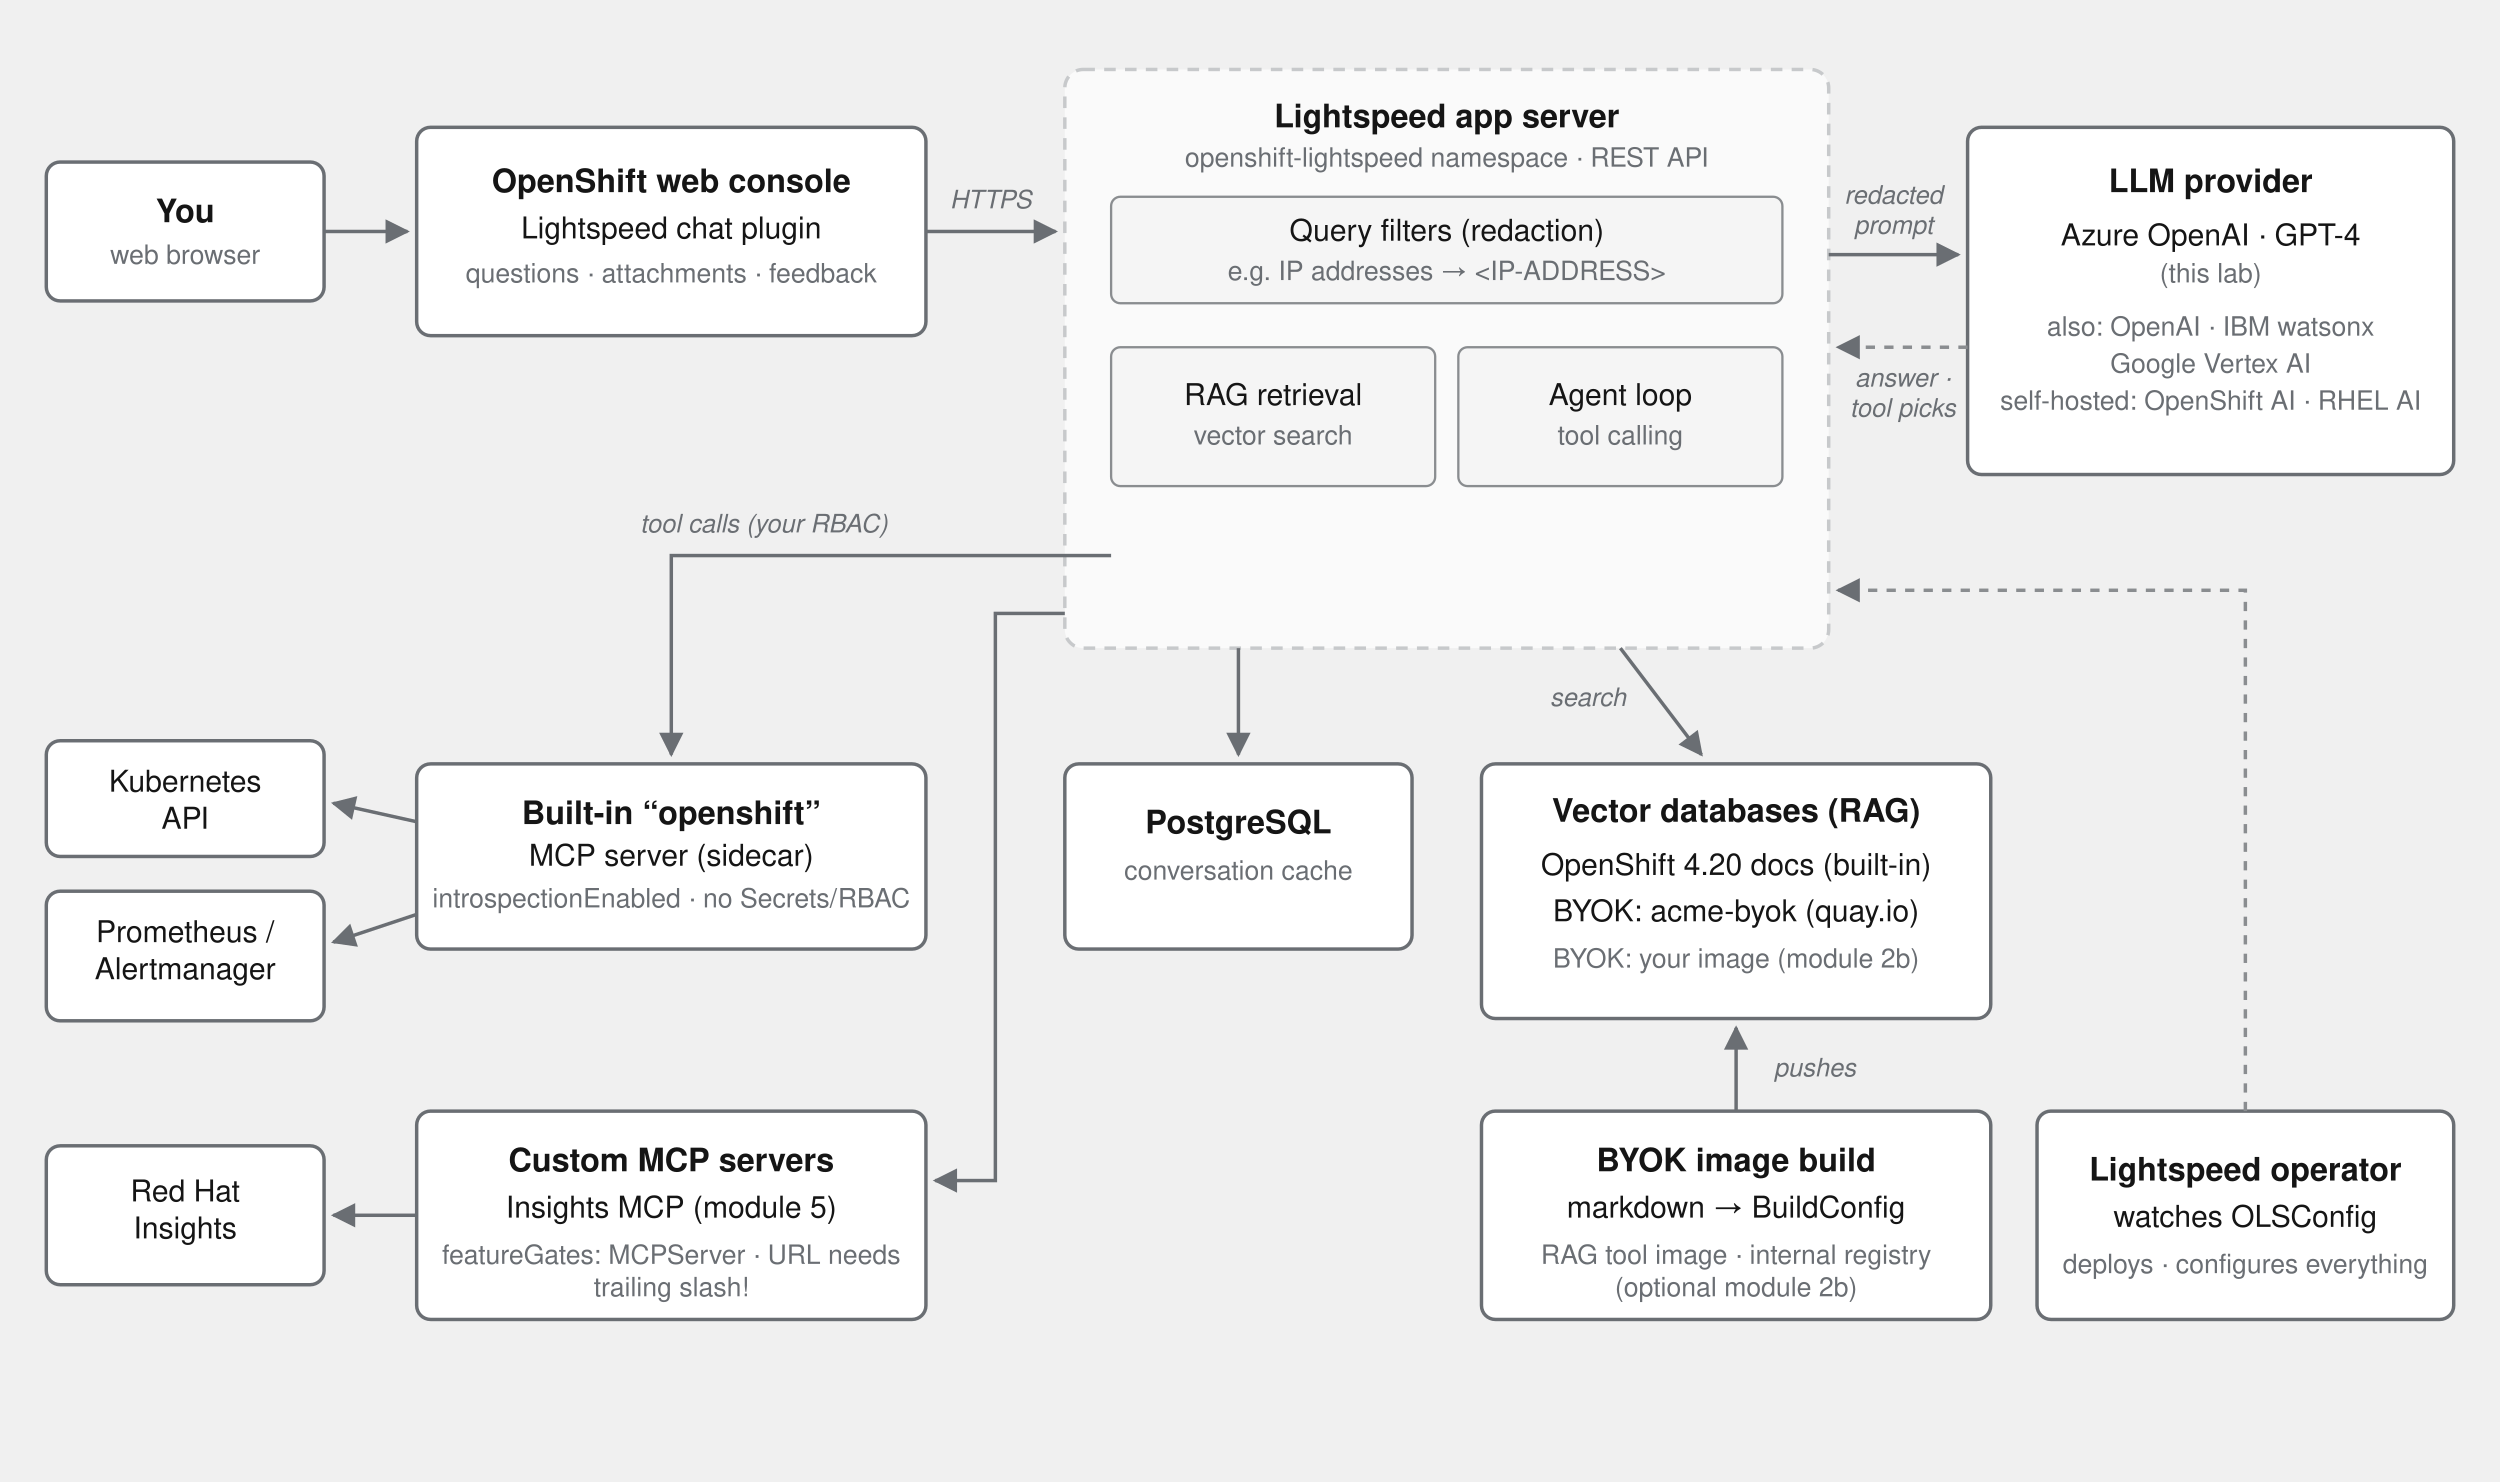
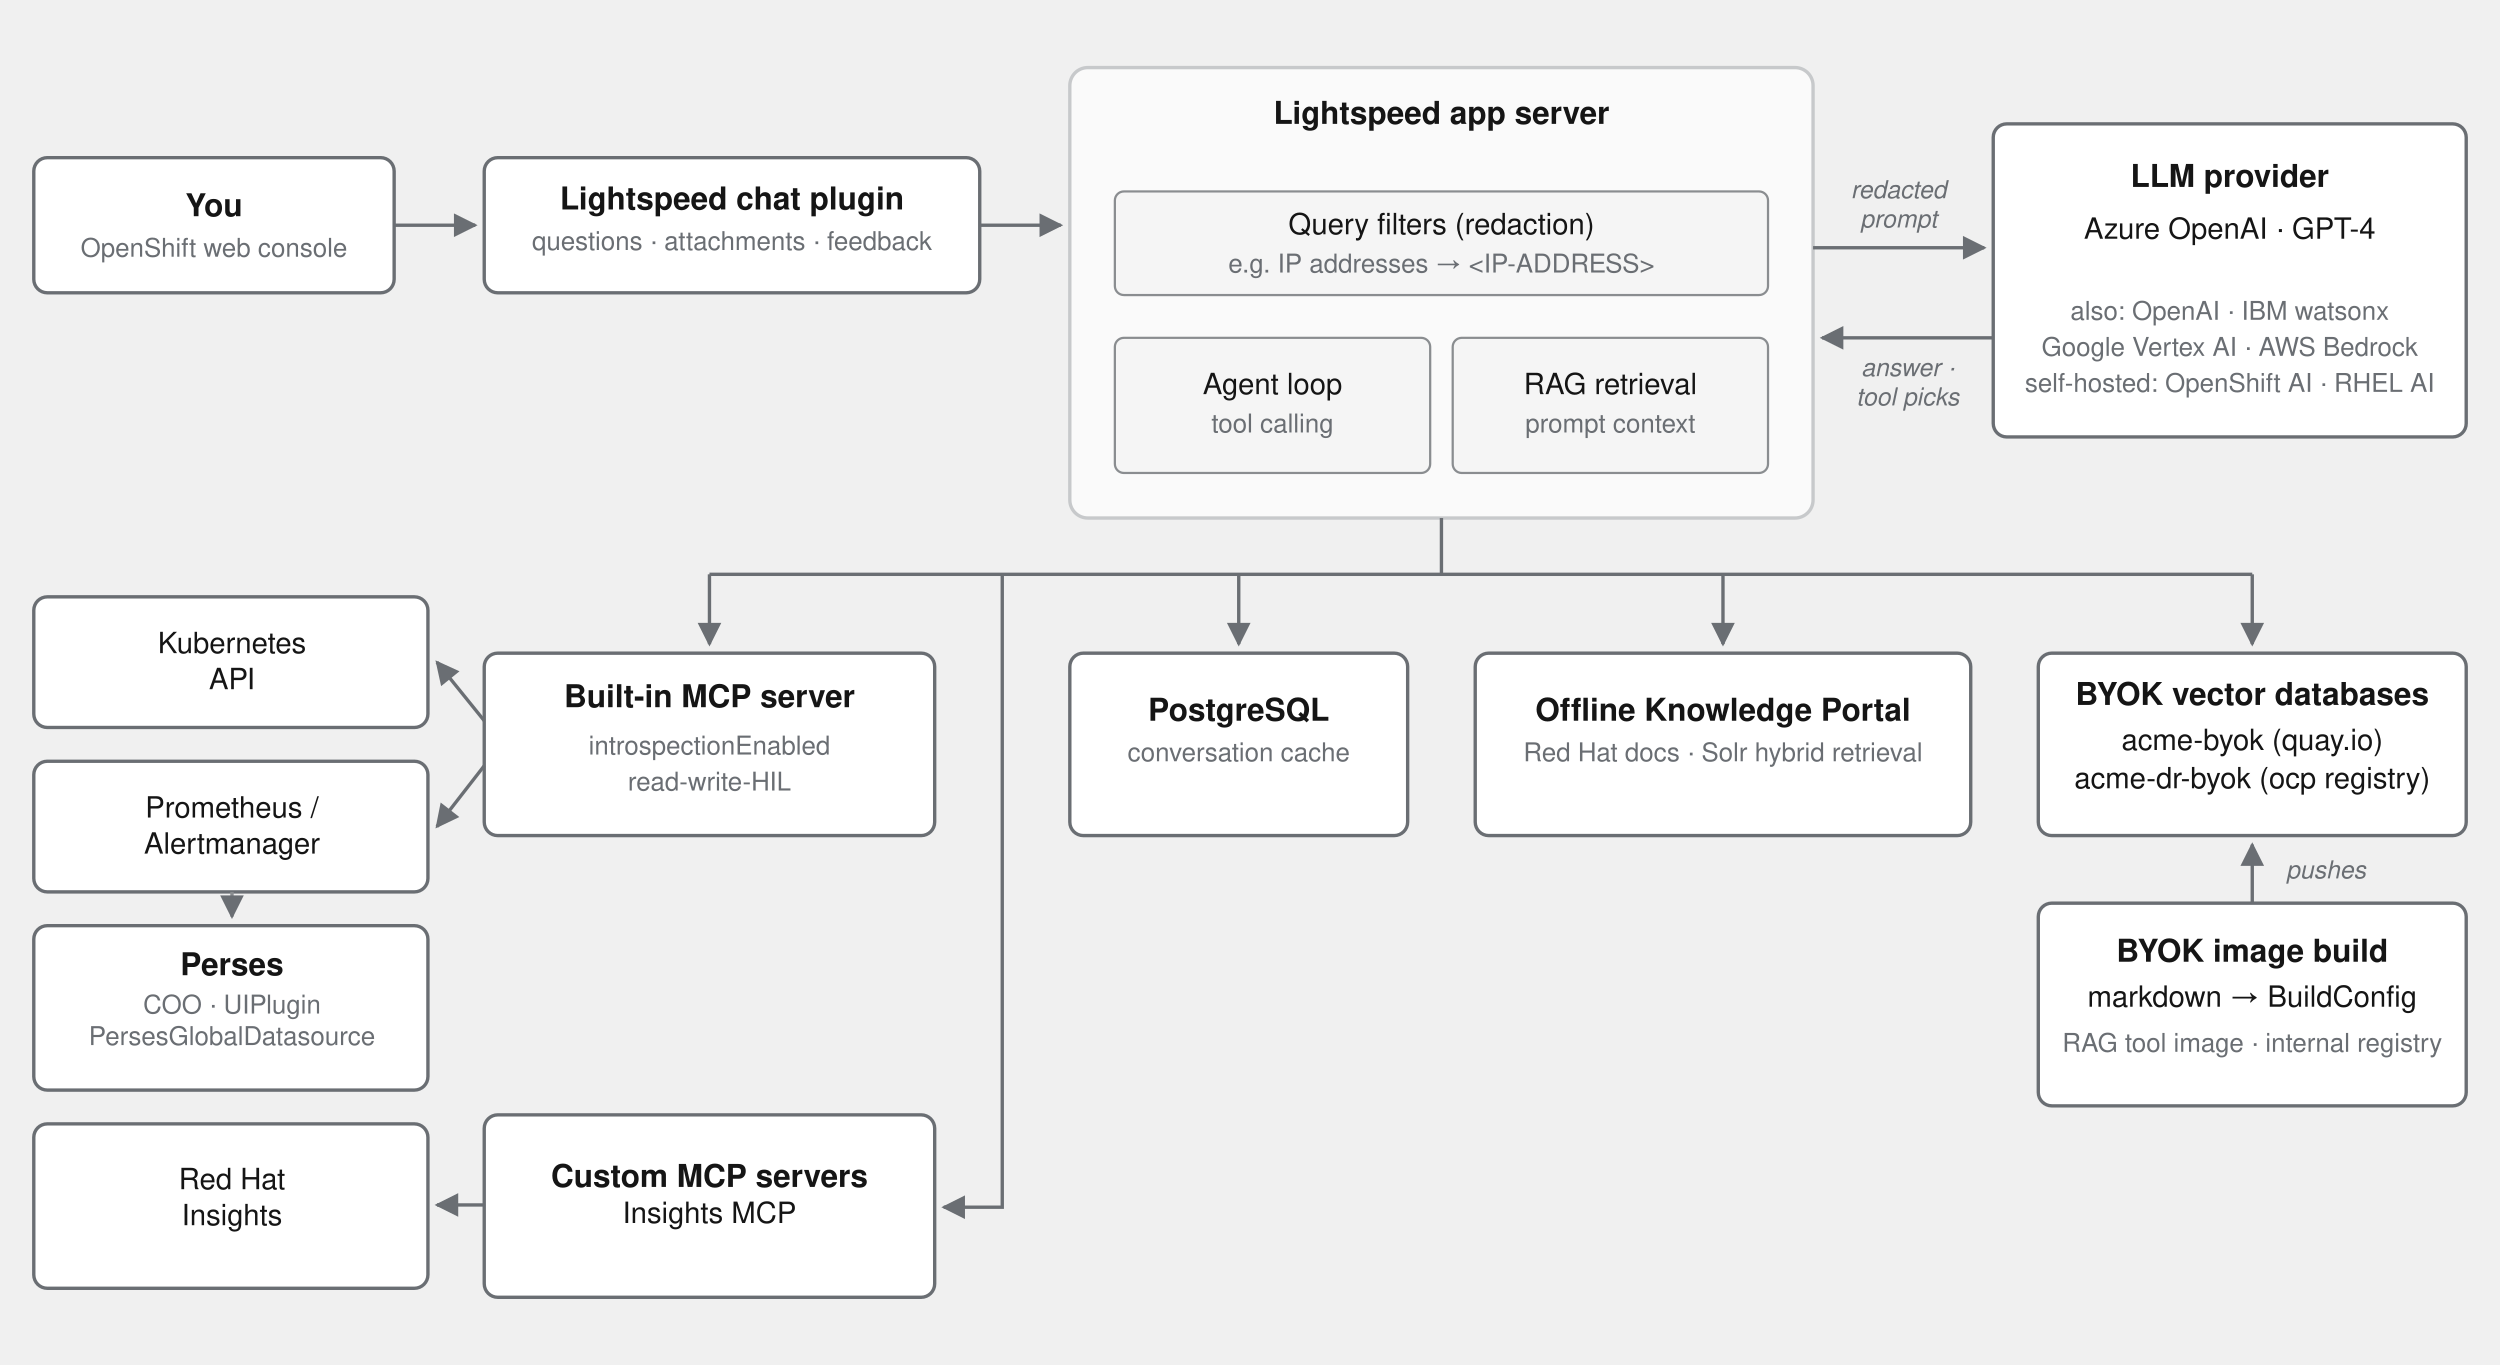
- <svg xmlns="http://www.w3.org/2000/svg" viewBox="0 0 1080 640" width="1080" height="640" font-family="'Red Hat Text',-apple-system,'Segoe UI',Helvetica,Arial,sans-serif" font-size="13">
+ <svg xmlns="http://www.w3.org/2000/svg" viewBox="-15 0 1110 606" width="1110" height="606" font-family="'Red Hat Text',-apple-system,'Segoe UI',Helvetica,Arial,sans-serif" font-size="13">
  <defs>
    <marker id="arr" viewBox="0 0 10 10" refX="9" refY="5" markerWidth="7" markerHeight="7" orient="auto-start-reverse">
      <path d="M0,0 L10,5 L0,10 z" fill="#6a6e73" />
    </marker>
    <marker id="arrhl" viewBox="0 0 10 10" refX="9" refY="5" markerWidth="7" markerHeight="7" orient="auto-start-reverse">
      <path d="M0,0 L10,5 L0,10 z" fill="#ee0000" />
    </marker>
  </defs>
  <style>
    .box { fill:#ffffff; stroke:#6a6e73; stroke-width:1.5; rx:6; }
    .inner { fill:#f5f5f5; stroke:#8a8d90; stroke-width:1; rx:4; }
-     .zone { fill:#fafafa; stroke:#c7c9cb; stroke-width:1.5; stroke-dasharray:5 4; rx:8; }
+     .zone { fill:#fafafa; stroke:#c7c9cb; stroke-width:1.5; rx:8; }
    .t { fill:#151515; }
    .tt { fill:#151515; font-weight:600; font-size:14px; }
    .ts { fill:#6a6e73; font-size:11.5px; }
    .lbl { fill:#6a6e73; font-size:11px; font-style:italic; }
    .ln { stroke:#6a6e73; stroke-width:1.5; fill:none; marker-end:url(#arr); }
    .lnd { stroke:#8a8d90; stroke-width:1.5; fill:none; stroke-dasharray:4 4; marker-end:url(#arr); }
+     .bus { stroke:#6a6e73; stroke-width:1.5; fill:none; }
    .dim { opacity:0.25; }
    g.hl rect.box, g.hl rect.inner { stroke:#ee0000; stroke-width:2.5; fill:#fff5f5; }
    g.hl path.ln, g.hl path.lnd, g.hl line.ln { stroke:#ee0000; stroke-width:2.2; marker-end:url(#arrhl); }
    g.hl .lbl { fill:#ee0000; font-weight:600; font-style:normal; }
  </style>
  <g class="">
-     <rect class="box" x="20" y="70" width="120" height="60" rx="6" />
+     <rect class="box" x="0" y="70" width="160" height="60" rx="6" />
    <text class="tt" x="80" y="96" text-anchor="middle">You</text>
-     <text class="ts" x="80" y="114" text-anchor="middle">web browser</text>
-     <line class="ln" x1="140" y1="100" x2="176" y2="100" />
+     <text class="ts" x="80" y="114" text-anchor="middle">OpenShift web console</text>
+     <line class="ln" x1="160" y1="100" x2="196" y2="100" />
  </g>
  <g class="">
-     <rect class="box" x="180" y="55" width="220" height="90" rx="6" />
-     <text class="tt" x="290" y="83" text-anchor="middle">OpenShift web console</text>
-     <text class="t" x="290" y="103" text-anchor="middle">Lightspeed chat plugin</text>
-     <text class="ts" x="290" y="122" text-anchor="middle">questions · attachments · feedback</text>
-     <path class="ln" d="M400,100 L456,100" />
-     <text class="lbl" x="428" y="90" text-anchor="middle">HTTPS</text>
+     <rect class="box" x="200" y="70" width="220" height="60" rx="6" />
+     <text class="tt" x="310" y="93" text-anchor="middle">Lightspeed chat plugin</text>
+     <text class="ts" x="310" y="111" text-anchor="middle">questions · attachments · feedback</text>
+     <path class="ln" d="M420,100 L456,100" />
  </g>
  <g class="">
-     <rect class="zone" x="460" y="30" width="330" height="250" />
+     <rect class="zone" x="460" y="30" width="330" height="200" />
    <text class="tt" x="625" y="55" text-anchor="middle">Lightspeed app server</text>
-     <text class="ts" x="625" y="72" text-anchor="middle">openshift-lightspeed namespace · REST API</text>
  </g>
  <g class="">
    <rect class="inner" x="480" y="85" width="290" height="46" rx="4" />
    <text class="t" x="625" y="104" text-anchor="middle">Query filters (redaction)</text>
    <text class="ts" x="625" y="121" text-anchor="middle">e.g. IP addresses → &lt;IP-ADDRESS&gt;</text>
  </g>
  <g class="">
    <rect class="inner" x="480" y="150" width="140" height="60" rx="4" />
-     <text class="t" x="550" y="175" text-anchor="middle">RAG retrieval</text>
-     <text class="ts" x="550" y="192" text-anchor="middle">vector search</text>
+     <text class="t" x="550" y="175" text-anchor="middle">Agent loop</text>
+     <text class="ts" x="550" y="192" text-anchor="middle">tool calling</text>
    <rect class="inner" x="630" y="150" width="140" height="60" rx="4" />
-     <text class="t" x="700" y="175" text-anchor="middle">Agent loop</text>
-     <text class="ts" x="700" y="192" text-anchor="middle">tool calling</text>
+     <text class="t" x="700" y="175" text-anchor="middle">RAG retrieval</text>
+     <text class="ts" x="700" y="192" text-anchor="middle">prompt context</text>
  </g>
  <g class="">
-     <rect class="box" x="850" y="55" width="210" height="150" rx="6" />
-     <text class="tt" x="955" y="83" text-anchor="middle">LLM provider</text>
-     <text class="t" x="955" y="106" text-anchor="middle">Azure OpenAI · GPT-4</text>
-     <text class="ts" x="955" y="122" text-anchor="middle">(this lab)</text>
-     <text class="ts" x="955" y="145" text-anchor="middle">also: OpenAI · IBM watsonx</text>
-     <text class="ts" x="955" y="161" text-anchor="middle">Google Vertex AI</text>
-     <text class="ts" x="955" y="177" text-anchor="middle">self-hosted: OpenShift AI · RHEL AI</text>
-     <path class="ln" d="M790,110 L846,110" />
-     <text class="lbl" x="818" y="88" text-anchor="middle">redacted</text>
-     <text class="lbl" x="818" y="101" text-anchor="middle">prompt</text>
-     <path class="lnd" d="M850,150 L794,150" />
-     <text class="lbl" x="822" y="167" text-anchor="middle">answer ·</text>
-     <text class="lbl" x="822" y="180" text-anchor="middle">tool picks</text>
+     <rect class="box" x="870" y="55" width="210" height="139" rx="6" />
+     <text class="tt" x="975" y="83" text-anchor="middle">LLM provider</text>
+     <text class="t" x="975" y="106" text-anchor="middle">Azure OpenAI · GPT-4</text>
+     <text class="ts" x="975" y="142" text-anchor="middle">also: OpenAI · IBM watsonx</text>
+     <text class="ts" x="975" y="158" text-anchor="middle">Google Vertex AI · AWS Bedrock</text>
+     <text class="ts" x="975" y="174" text-anchor="middle">self-hosted: OpenShift AI · RHEL AI</text>
+     <path class="ln" d="M790,110 L866,110" />
+     <text class="lbl" x="828" y="88" text-anchor="middle">redacted</text>
+     <text class="lbl" x="828" y="101" text-anchor="middle">prompt</text>
+     <path class="ln" d="M870,150 L794,150" />
+     <text class="lbl" x="832" y="167" text-anchor="middle">answer ·</text>
+     <text class="lbl" x="832" y="180" text-anchor="middle">tool picks</text>
  </g>
  <g class="">
-     <rect class="box" x="460" y="330" width="150" height="80" rx="6" />
-     <text class="tt" x="535" y="360" text-anchor="middle">PostgreSQL</text>
-     <text class="ts" x="535" y="380" text-anchor="middle">conversation cache</text>
-     <line class="ln" x1="535" y1="280" x2="535" y2="326" />
+     <rect class="box" x="460" y="290" width="150" height="81" rx="6" />
+     <text class="tt" x="535" y="320" text-anchor="middle">PostgreSQL</text>
+     <text class="ts" x="535" y="338" text-anchor="middle">conversation cache</text>
  </g>
  <g class="">
-     <rect class="box" x="640" y="330" width="220" height="110" rx="6" />
-     <text class="tt" x="750" y="355" text-anchor="middle">Vector databases (RAG)</text>
-     <text class="t" x="750" y="378" text-anchor="middle">OpenShift 4.20 docs (built-in)</text>
-     <text class="t" x="750" y="398" text-anchor="middle">BYOK: acme-byok (quay.io)</text>
-     <text class="ts" x="750" y="418" text-anchor="middle">BYOK: your image (module 2b)</text>
-     <path class="ln" d="M700,280 L735,326" />
-     <text class="lbl" x="686" y="305" text-anchor="middle">search</text>
+     <rect class="box" x="640" y="290" width="220" height="81" rx="6" />
+     <text class="tt" x="750" y="320" text-anchor="middle">Offline Knowledge Portal</text>
+     <text class="ts" x="750" y="338" text-anchor="middle">Red Hat docs · Solr hybrid retrieval</text>
  </g>
  <g class="">
-     <rect class="box" x="180" y="330" width="220" height="80" rx="6" />
-     <text class="tt" x="290" y="356" text-anchor="middle">Built-in “openshift”</text>
-     <text class="t" x="290" y="374" text-anchor="middle">MCP server (sidecar)</text>
-     <text class="ts" x="290" y="392" text-anchor="middle">introspectionEnabled · no Secrets/RBAC</text>
-     <path class="ln" d="M480,240 L290,240 L290,326" />
-     <text class="lbl" x="330" y="230" text-anchor="middle">tool calls (your RBAC)</text>
-     <rect class="box" x="20" y="320" width="120" height="50" rx="6" />
-     <text class="t" x="80" y="342" text-anchor="middle">Kubernetes</text>
-     <text class="t" x="80" y="358" text-anchor="middle">API</text>
-     <rect class="box" x="20" y="385" width="120" height="56" rx="6" />
-     <text class="t" x="80" y="407" text-anchor="middle">Prometheus /</text>
-     <text class="t" x="80" y="423" text-anchor="middle">Alertmanager</text>
-     <path class="ln" d="M180,355 L144,347" />
-     <path class="ln" d="M180,395 L144,407" />
+     <rect class="box" x="890" y="290" width="190" height="81" rx="6" />
+     <text class="tt" x="985" y="313" text-anchor="middle">BYOK vector databases</text>
+     <text class="t" x="985" y="333" text-anchor="middle">acme-byok (quay.io)</text>
+     <text class="t" x="985" y="350" text-anchor="middle">acme-dr-byok (ocp registry)</text>
  </g>
  <g class="">
-     <rect class="box" x="180" y="480" width="220" height="90" rx="6" />
-     <text class="tt" x="290" y="506" text-anchor="middle">Custom MCP servers</text>
-     <text class="t" x="290" y="526" text-anchor="middle">Insights MCP (module 5)</text>
-     <text class="ts" x="290" y="546" text-anchor="middle">featureGates: MCPServer · URL needs</text>
-     <text class="ts" x="290" y="560" text-anchor="middle">trailing slash!</text>
-     <path class="ln" d="M460,265 L430,265 L430,510 L404,510" />
-     <rect class="box" x="20" y="495" width="120" height="60" rx="6" />
-     <text class="t" x="80" y="519" text-anchor="middle">Red Hat</text>
-     <text class="t" x="80" y="535" text-anchor="middle">Insights</text>
-     <path class="ln" d="M180,525 L144,525" />
+     <rect class="box" x="200" y="290" width="200" height="81" rx="6" />
+     <text class="tt" x="300" y="314" text-anchor="middle">Built-in MCP server</text>
+     <text class="ts" x="300" y="335" text-anchor="middle">introspectionEnabled</text>
+     <text class="ts" x="300" y="351" text-anchor="middle">read-write-HIL</text>
+     <rect class="box" x="0" y="265" width="175" height="58" rx="6" />
+     <text class="t" x="88" y="290" text-anchor="middle">Kubernetes</text>
+     <text class="t" x="88" y="306" text-anchor="middle">API</text>
+     <rect class="box" x="0" y="338" width="175" height="58" rx="6" />
+     <text class="t" x="88" y="363" text-anchor="middle">Prometheus /</text>
+     <text class="t" x="88" y="379" text-anchor="middle">Alertmanager</text>
+     <path class="ln" d="M200,320 L179,294" />
+     <path class="ln" d="M200,340 L179,367" />
  </g>
  <g class="">
-     <rect class="box" x="640" y="480" width="220" height="90" rx="6" />
-     <text class="tt" x="750" y="506" text-anchor="middle">BYOK image build</text>
-     <text class="t" x="750" y="526" text-anchor="middle">markdown → BuildConfig</text>
-     <text class="ts" x="750" y="546" text-anchor="middle">RAG tool image · internal registry</text>
-     <text class="ts" x="750" y="560" text-anchor="middle">(optional module 2b)</text>
-     <path class="ln" d="M750,480 L750,444" />
-     <text class="lbl" x="784" y="465" text-anchor="middle">pushes</text>
+     <rect class="box" x="0" y="411" width="175" height="73" rx="6" />
+     <text class="tt" x="88" y="433" text-anchor="middle">Perses</text>
+     <text class="ts" x="88" y="450" text-anchor="middle">COO · UIPlugin</text>
+     <text class="ts" x="88" y="464" text-anchor="middle">PersesGlobalDatasource</text>
+     <path class="lnd" d="M88,396 L88,407" />
  </g>
  <g class="">
-     <rect class="box" x="880" y="480" width="180" height="90" rx="6" />
-     <text class="tt" x="970" y="510" text-anchor="middle">Lightspeed operator</text>
-     <text class="t" x="970" y="530" text-anchor="middle">watches OLSConfig</text>
-     <text class="ts" x="970" y="550" text-anchor="middle">deploys · configures everything</text>
-     <path class="lnd" d="M970,480 L970,255 L794,255" />
+     <rect class="box" x="200" y="495" width="200" height="81" rx="6" />
+     <text class="tt" x="300" y="527" text-anchor="middle">Custom MCP servers</text>
+     <text class="t" x="300" y="543" text-anchor="middle">Insights MCP</text>
+     <rect class="box" x="0" y="499" width="175" height="73" rx="6" />
+     <text class="t" x="88" y="528" text-anchor="middle">Red Hat</text>
+     <text class="t" x="88" y="544" text-anchor="middle">Insights</text>
+     <path class="ln" d="M200,535 L179,535" />
+   </g>
+   <g class="">
+     <rect class="box" x="890" y="401" width="190" height="90" rx="6" />
+     <text class="tt" x="985" y="427" text-anchor="middle">BYOK image build</text>
+     <text class="t" x="985" y="447" text-anchor="middle">markdown → BuildConfig</text>
+     <text class="ts" x="985" y="467" text-anchor="middle">RAG tool image · internal registry</text>
+     <path class="ln" d="M985,401 L985,375" />
+     <text class="lbl" x="1000" y="390" text-anchor="start">pushes</text>
+   </g>
+   <g class="">
+     <path class="bus" d="M625,230 L625,255 L300,255 L985,255" />
+     <path class="ln" d="M300,255 L300,286" />
+     <path class="ln" d="M535,255 L535,286" />
+     <path class="ln" d="M750,255 L750,286" />
+     <path class="ln" d="M985,255 L985,286" />
+     <path class="ln" d="M430,255 L430,536 L404,536" />
  </g>
</svg>
